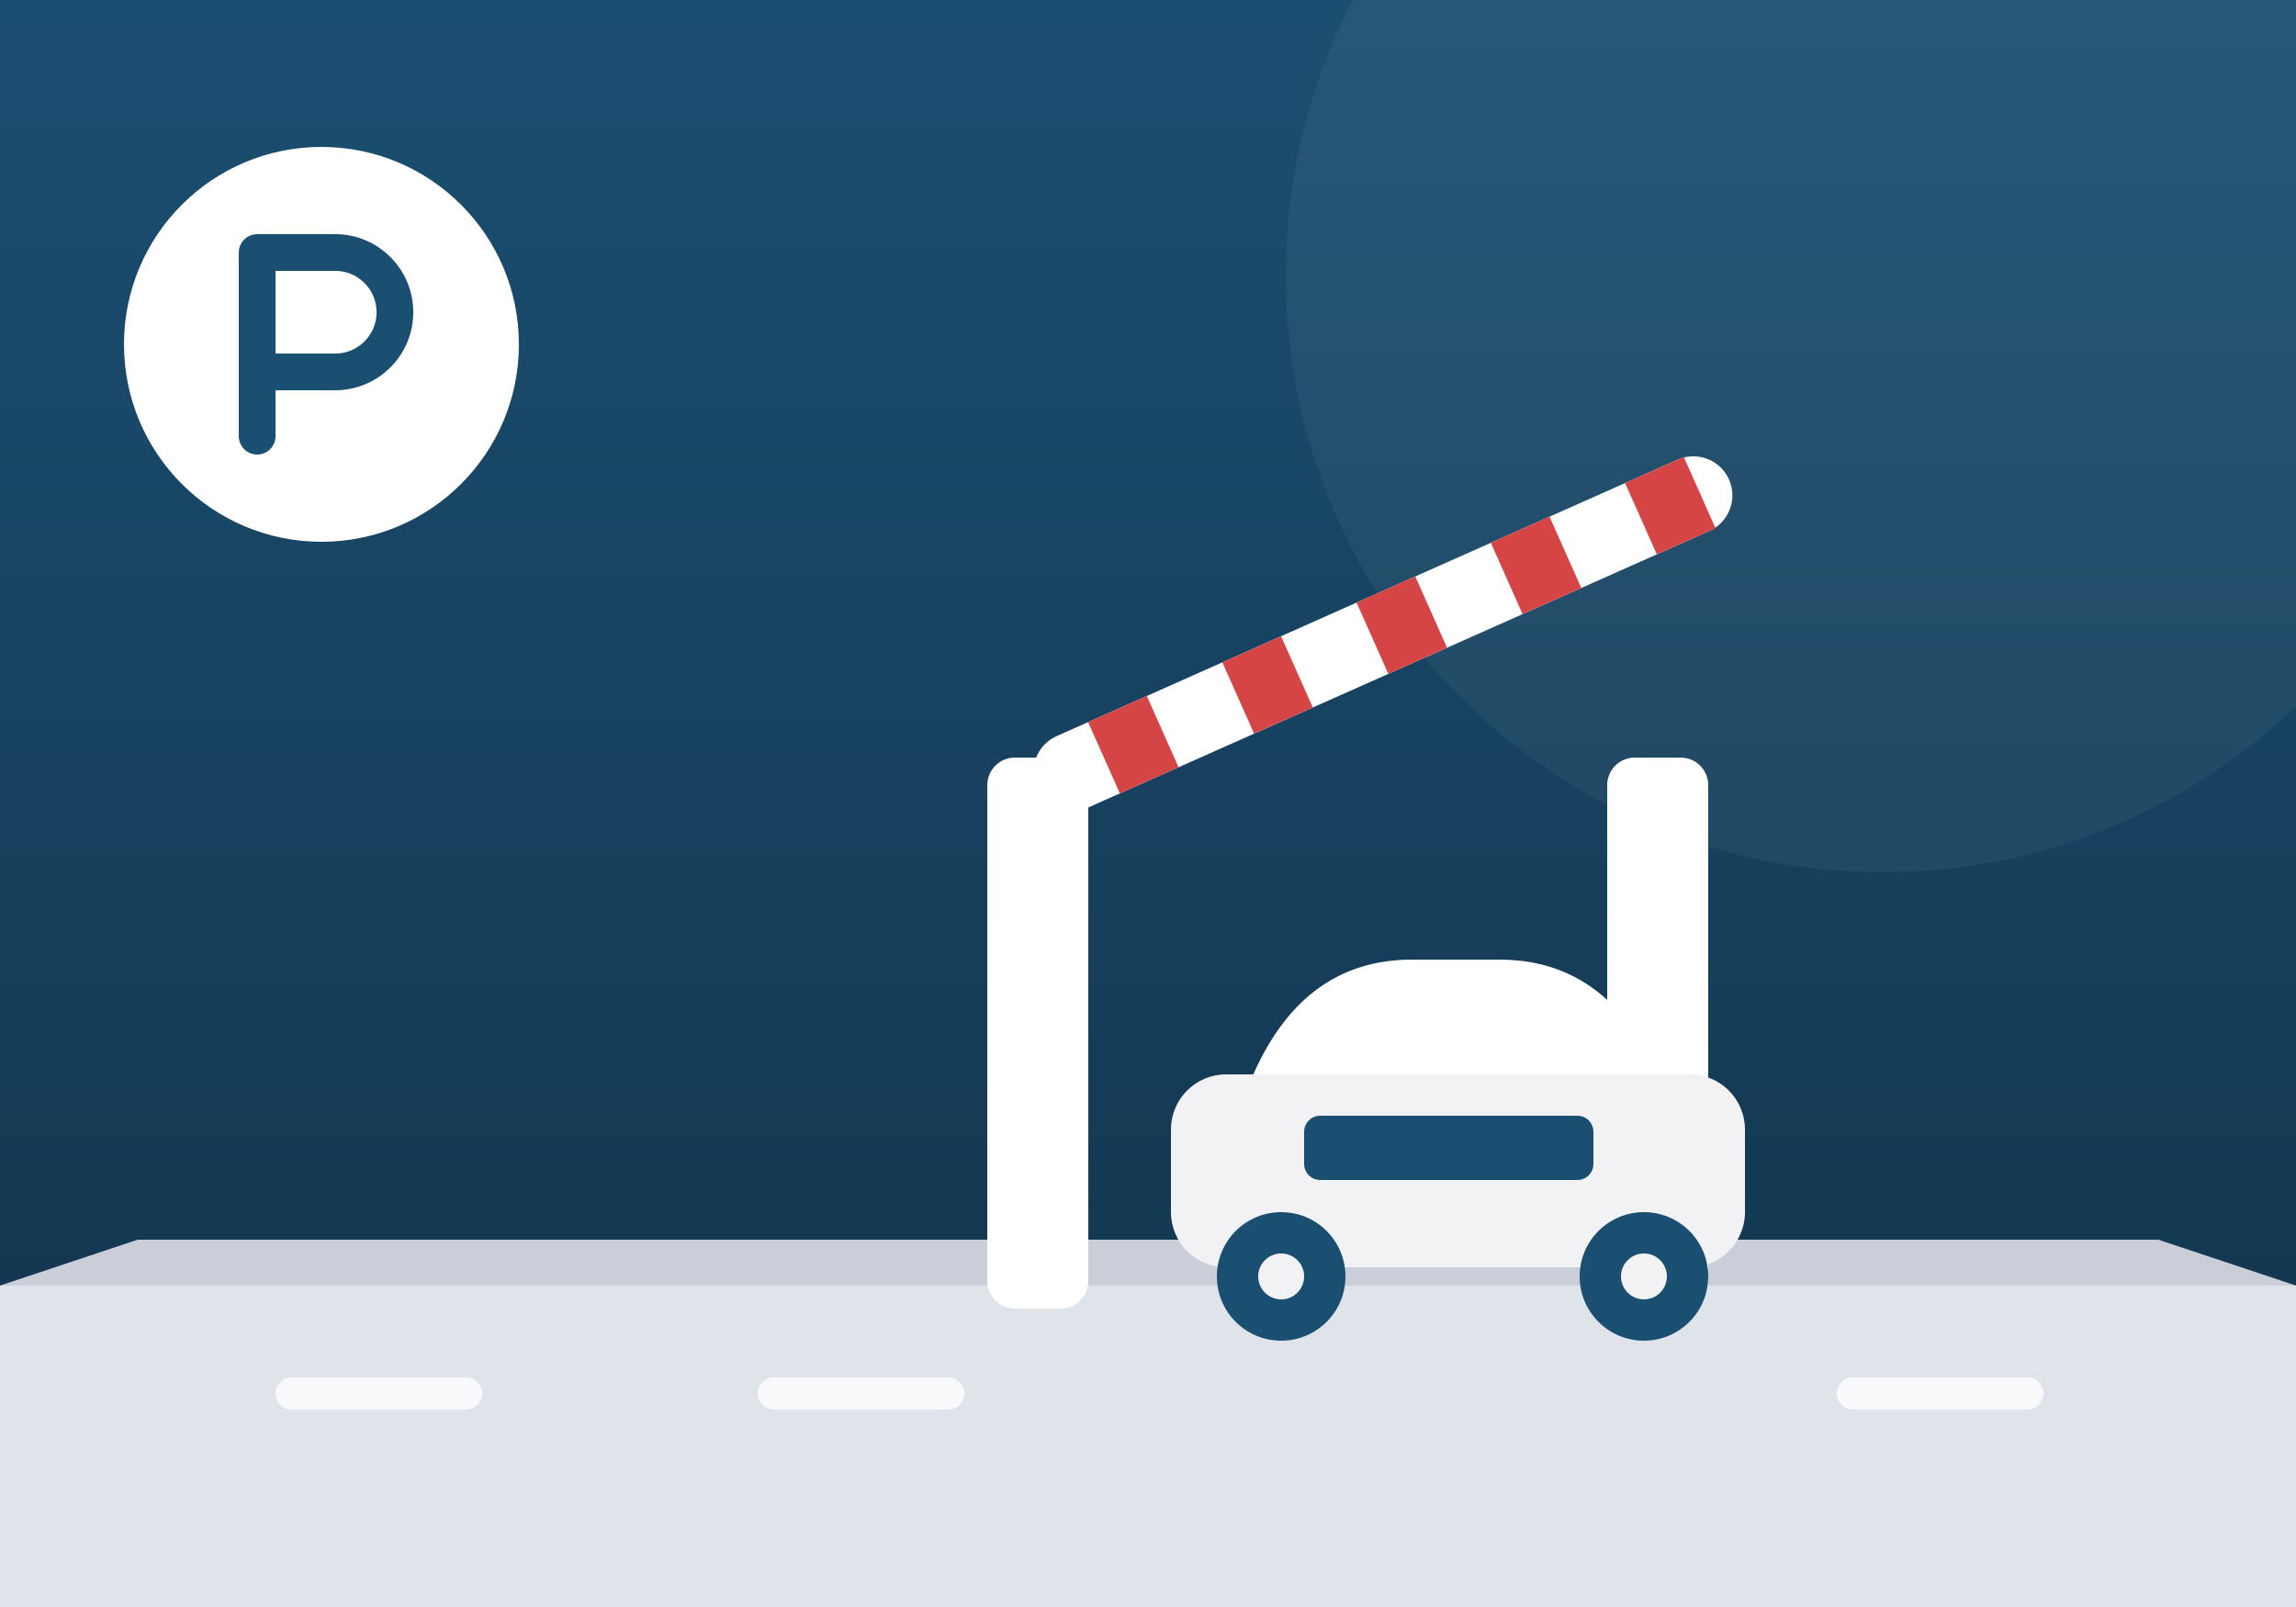
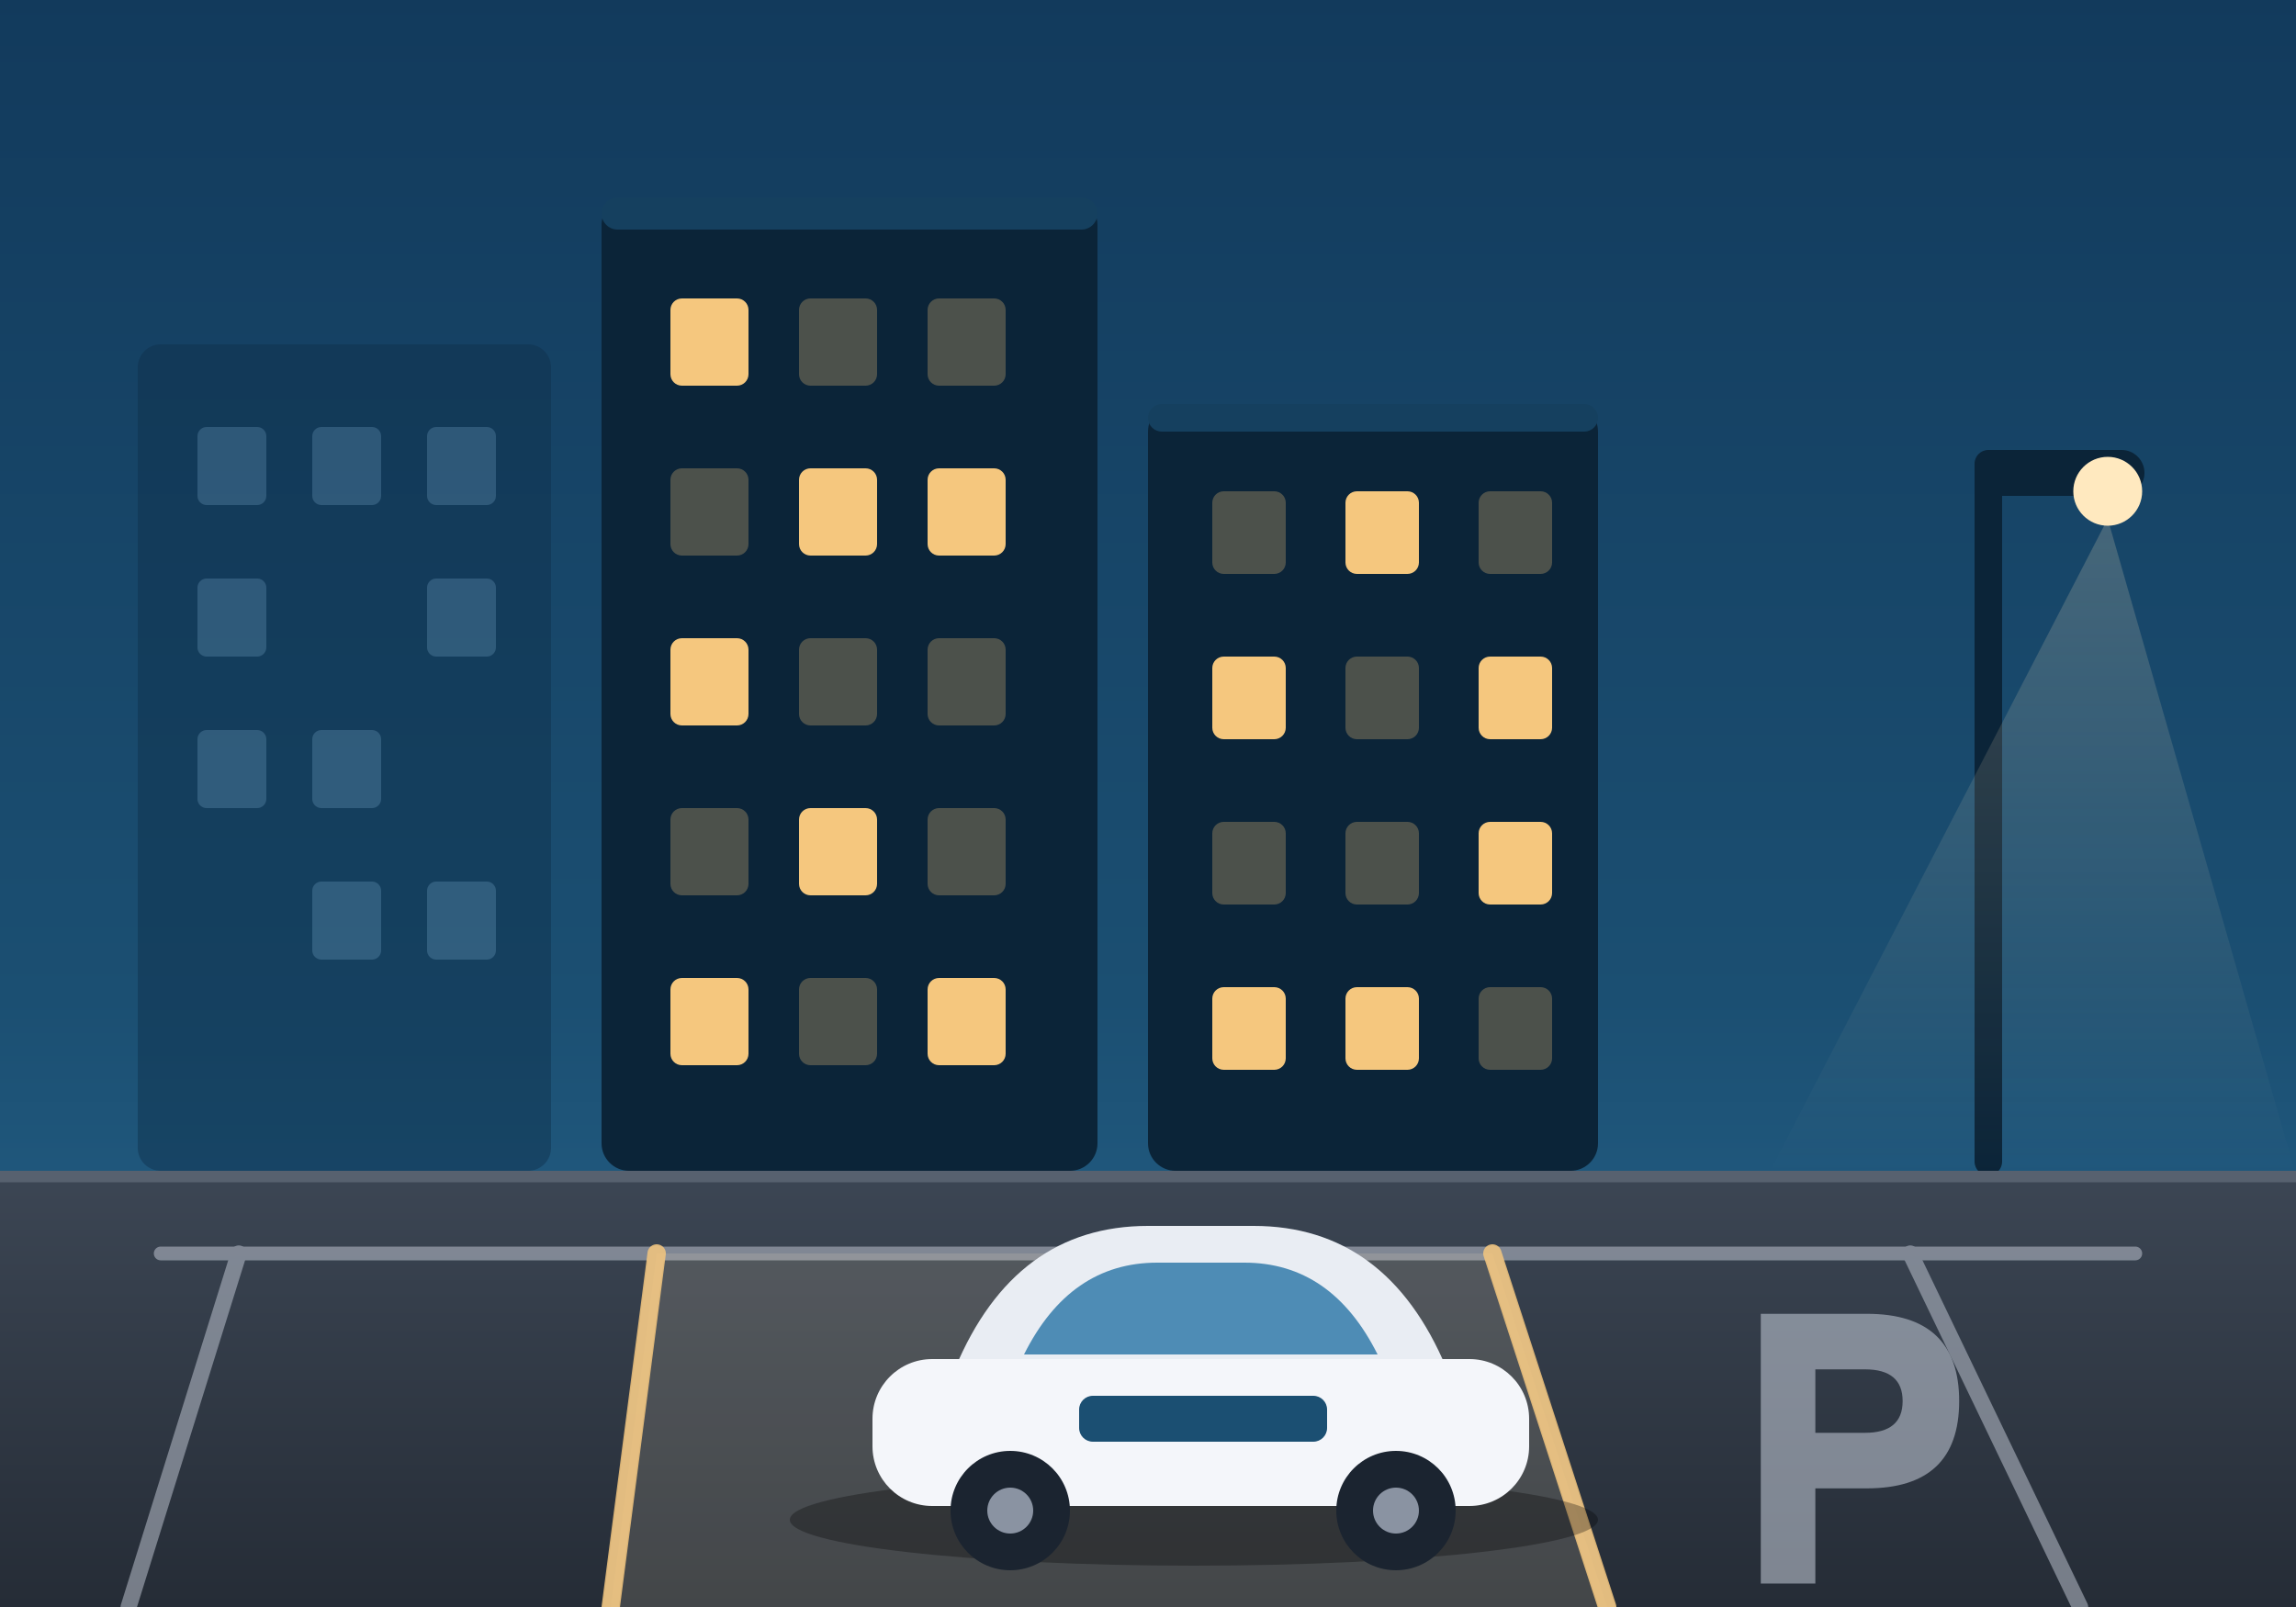
<svg xmlns="http://www.w3.org/2000/svg" viewBox="0 0 1000 700" width="1000" height="700">
  <defs>
-     <linearGradient id="bg" x1="0" y1="0" x2="0" y2="1">
-       <stop offset="0" stop-color="#1B4F72" />
-       <stop offset="1" stop-color="#123249" />
+     <linearGradient id="sky" x1="0" y1="0" x2="0" y2="1">
+       <stop offset="0" stop-color="#123A5C" />
+       <stop offset="0.62" stop-color="#1B4F72" />
+       <stop offset="1" stop-color="#2A6A93" />
+     </linearGradient>
+     <linearGradient id="ground" x1="0" y1="0" x2="0" y2="1">
+       <stop offset="0" stop-color="#3C4654" />
+       <stop offset="1" stop-color="#252C36" />
+     </linearGradient>
+     <linearGradient id="lamp" x1="0" y1="0" x2="0" y2="1">
+       <stop offset="0" stop-color="#FFE9BF" stop-opacity="0.20" />
+       <stop offset="1" stop-color="#FFE9BF" stop-opacity="0" />
    </linearGradient>
  </defs>
-   <rect width="1000" height="700" fill="url(#bg)" />
-   <circle cx="820" cy="120" r="260" fill="#FFFFFF" opacity="0.05" />
-   <polygon points="0,560 1000,560 1000,700 0,700" fill="#dfe3ea" />
-   <polygon points="0,560 1000,560 940,540 60,540" fill="#c9ced9" />
-   <rect x="120" y="600" width="90" height="14" rx="7" fill="#FFFFFF" opacity="0.8" />
-   <rect x="330" y="600" width="90" height="14" rx="7" fill="#FFFFFF" opacity="0.8" />
-   <rect x="800" y="600" width="90" height="14" rx="7" fill="#FFFFFF" opacity="0.8" />
-   <rect x="430" y="330" width="44" height="240" rx="12" fill="#FFFFFF" />
-   <rect x="700" y="330" width="44" height="240" rx="12" fill="#FFFFFF" />
-   <g transform="rotate(-24 452 344)">
-     <rect x="452" y="326" width="330" height="34" rx="17" fill="#FFFFFF" />
-     <rect x="484" y="326" width="28" height="34" fill="#D64545" />
-     <rect x="548" y="326" width="28" height="34" fill="#D64545" />
-     <rect x="612" y="326" width="28" height="34" fill="#D64545" />
-     <rect x="676" y="326" width="28" height="34" fill="#D64545" />
-     <rect x="740" y="326" width="28" height="34" fill="#D64545" />
+   <rect width="1000" height="700" fill="url(#sky)" />
+   <g opacity="0.45">
+     <rect x="60" y="150" width="180" height="360" rx="10" fill="#0E2E4A" />
+     <g fill="#7FA8C4" opacity="0.55">
+       <rect x="86" y="186" width="30" height="34" rx="4" />
+       <rect x="136" y="186" width="30" height="34" rx="4" />
+       <rect x="186" y="186" width="30" height="34" rx="4" />
+       <rect x="86" y="252" width="30" height="34" rx="4" />
+       <rect x="186" y="252" width="30" height="34" rx="4" />
+       <rect x="86" y="318" width="30" height="34" rx="4" />
+       <rect x="136" y="318" width="30" height="34" rx="4" />
+       <rect x="136" y="384" width="30" height="34" rx="4" />
+       <rect x="186" y="384" width="30" height="34" rx="4" />
+     </g>
  </g>
+   <rect x="262" y="86" width="216" height="424" rx="12" fill="#0B2438" />
+   <rect x="262" y="86" width="216" height="14" rx="7" fill="#15405F" />
+   <g fill="#F5C77E">
+     <rect x="292" y="130" width="34" height="38" rx="5" />
+     <rect x="404" y="130" width="34" height="38" rx="5" opacity="0.28" />
+     <rect x="348" y="130" width="34" height="38" rx="5" opacity="0.28" />
+     <rect x="292" y="204" width="34" height="38" rx="5" opacity="0.28" />
+     <rect x="348" y="204" width="34" height="38" rx="5" />
+     <rect x="404" y="204" width="34" height="38" rx="5" />
+     <rect x="292" y="278" width="34" height="38" rx="5" />
+     <rect x="348" y="278" width="34" height="38" rx="5" opacity="0.28" />
+     <rect x="404" y="278" width="34" height="38" rx="5" opacity="0.28" />
+     <rect x="292" y="352" width="34" height="38" rx="5" opacity="0.28" />
+     <rect x="348" y="352" width="34" height="38" rx="5" />
+     <rect x="404" y="352" width="34" height="38" rx="5" opacity="0.28" />
+     <rect x="292" y="426" width="34" height="38" rx="5" />
+     <rect x="348" y="426" width="34" height="38" rx="5" opacity="0.28" />
+     <rect x="404" y="426" width="34" height="38" rx="5" />
+   </g>
+   <rect x="500" y="176" width="196" height="334" rx="12" fill="#0B2438" />
+   <rect x="500" y="176" width="196" height="12" rx="6" fill="#15405F" />
+   <g fill="#F5C77E">
+     <rect x="528" y="214" width="32" height="36" rx="5" opacity="0.28" />
+     <rect x="586" y="214" width="32" height="36" rx="5" />
+     <rect x="644" y="214" width="32" height="36" rx="5" opacity="0.28" />
+     <rect x="528" y="286" width="32" height="36" rx="5" />
+     <rect x="586" y="286" width="32" height="36" rx="5" opacity="0.28" />
+     <rect x="644" y="286" width="32" height="36" rx="5" />
+     <rect x="528" y="358" width="32" height="36" rx="5" opacity="0.28" />
+     <rect x="586" y="358" width="32" height="36" rx="5" opacity="0.28" />
+     <rect x="644" y="358" width="32" height="36" rx="5" />
+     <rect x="528" y="430" width="32" height="36" rx="5" />
+     <rect x="586" y="430" width="32" height="36" rx="5" />
+     <rect x="644" y="430" width="32" height="36" rx="5" opacity="0.28" />
+   </g>
+   <rect x="860" y="196" width="12" height="316" rx="6" fill="#0B2438" />
+   <path d="M866 196 h58 a10 10 0 0 1 0 20 h-58 z" fill="#0B2438" />
+   <circle cx="918" cy="214" r="15" fill="#FFE9BF" />
+   <path d="M918 226 L1000 512 H770 Z" fill="url(#lamp)" />
+   <rect x="0" y="510" width="1000" height="190" fill="url(#ground)" />
+   <rect x="0" y="510" width="1000" height="5" fill="#57616F" />
+   <g stroke="#C7CEDA" stroke-width="7" stroke-linecap="round" opacity="0.5">
+     <line x1="56" y1="700" x2="104" y2="546" />
+     <line x1="266" y1="700" x2="286" y2="546" />
+     <line x1="700" y1="700" x2="650" y2="546" />
+     <line x1="906" y1="700" x2="832" y2="546" />
+     <line x1="70" y1="546" x2="930" y2="546" stroke-width="6" />
+   </g>
+   <path d="M286 546 H650 L700 700 H266 Z" fill="#FFE9BF" opacity="0.14" />
+   <g stroke="#F5C77E" stroke-width="8" stroke-linecap="round" opacity="0.85">
+     <line x1="286" y1="546" x2="266" y2="700" />
+     <line x1="650" y1="546" x2="700" y2="700" />
+   </g>
+   <g transform="translate(690 536) scale(0.216)" opacity="0.55">
+     <path fill="#C7CEDA" fill-rule="evenodd" d="M356 168 h214 q186 0 186 176 t-186 176 h-104 v192 h-110 z              M466 280 v128 h100 q76 0 76 -64 t-76 -64 z" />
+   </g>
+   <ellipse cx="520" cy="662" rx="176" ry="20" fill="#000000" opacity="0.30" />
  <g>
-     <path d="M545 470 q22 -52 70 -52 h38 q48 0 70 52 z" fill="#FFFFFF" />
-     <rect x="510" y="468" width="250" height="84" rx="24" fill="#F2F2F5" />
-     <rect x="568" y="486" width="126" height="28" rx="7" fill="#1B4F72" />
-     <circle cx="558" cy="556" r="28" fill="#1B4F72" />
-     <circle cx="558" cy="556" r="10" fill="#F2F2F5" />
-     <circle cx="716" cy="556" r="28" fill="#1B4F72" />
-     <circle cx="716" cy="556" r="10" fill="#F2F2F5" />
-   </g>
-   <g>
-     <circle cx="140" cy="150" r="86" fill="#FFFFFF" />
-     <path d="M112 190V110h34a26 26 0 0 1 0 52h-34" fill="none" stroke="#1B4F72" stroke-width="16" stroke-linecap="round" stroke-linejoin="round" />
+     <path d="M416 596 q26 -62 84 -62 h46 q58 0 84 62 z" fill="#E9EDF3" />
+     <path d="M446 590 q20 -40 58 -40 h38 q38 0 58 40 z" fill="#4E8CB5" />
+     <rect x="380" y="592" width="286" height="64" rx="26" fill="#F4F6FA" />
+     <rect x="470" y="608" width="108" height="20" rx="6" fill="#1B4F72" />
+     <circle cx="440" cy="658" r="26" fill="#1B2430" />
+     <circle cx="440" cy="658" r="10" fill="#8A93A2" />
+     <circle cx="608" cy="658" r="26" fill="#1B2430" />
+     <circle cx="608" cy="658" r="10" fill="#8A93A2" />
  </g>
</svg>
